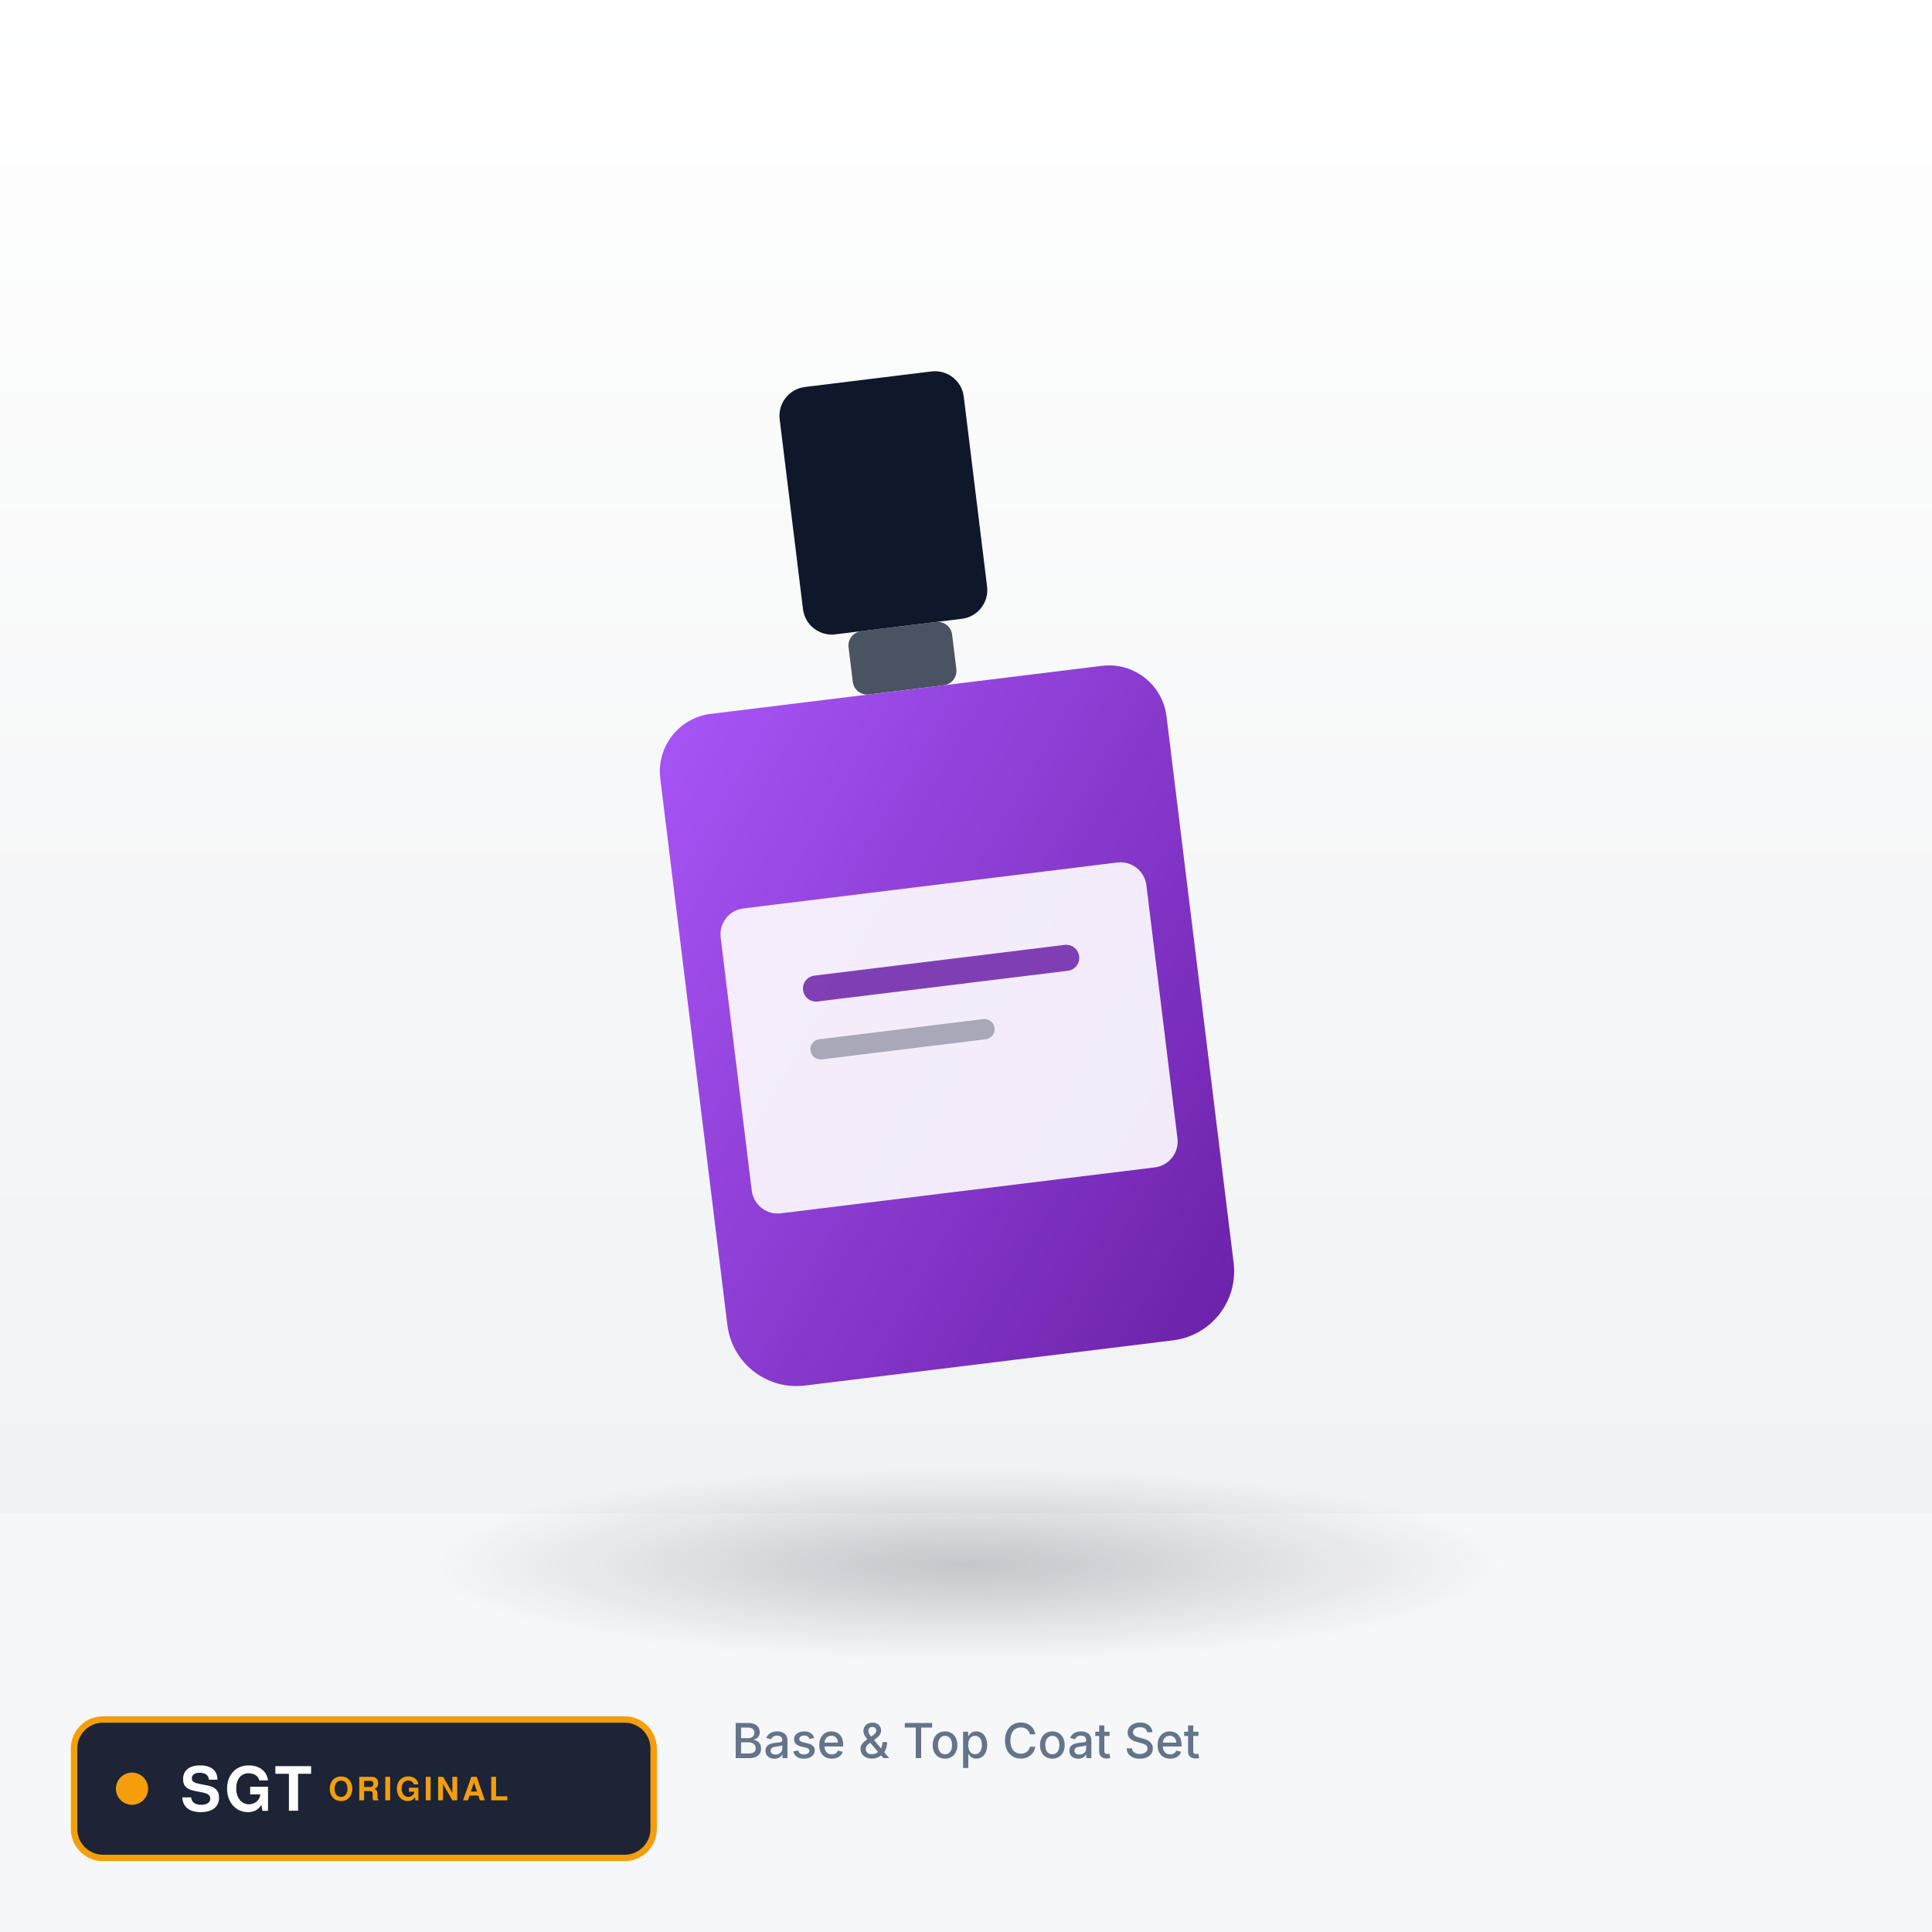
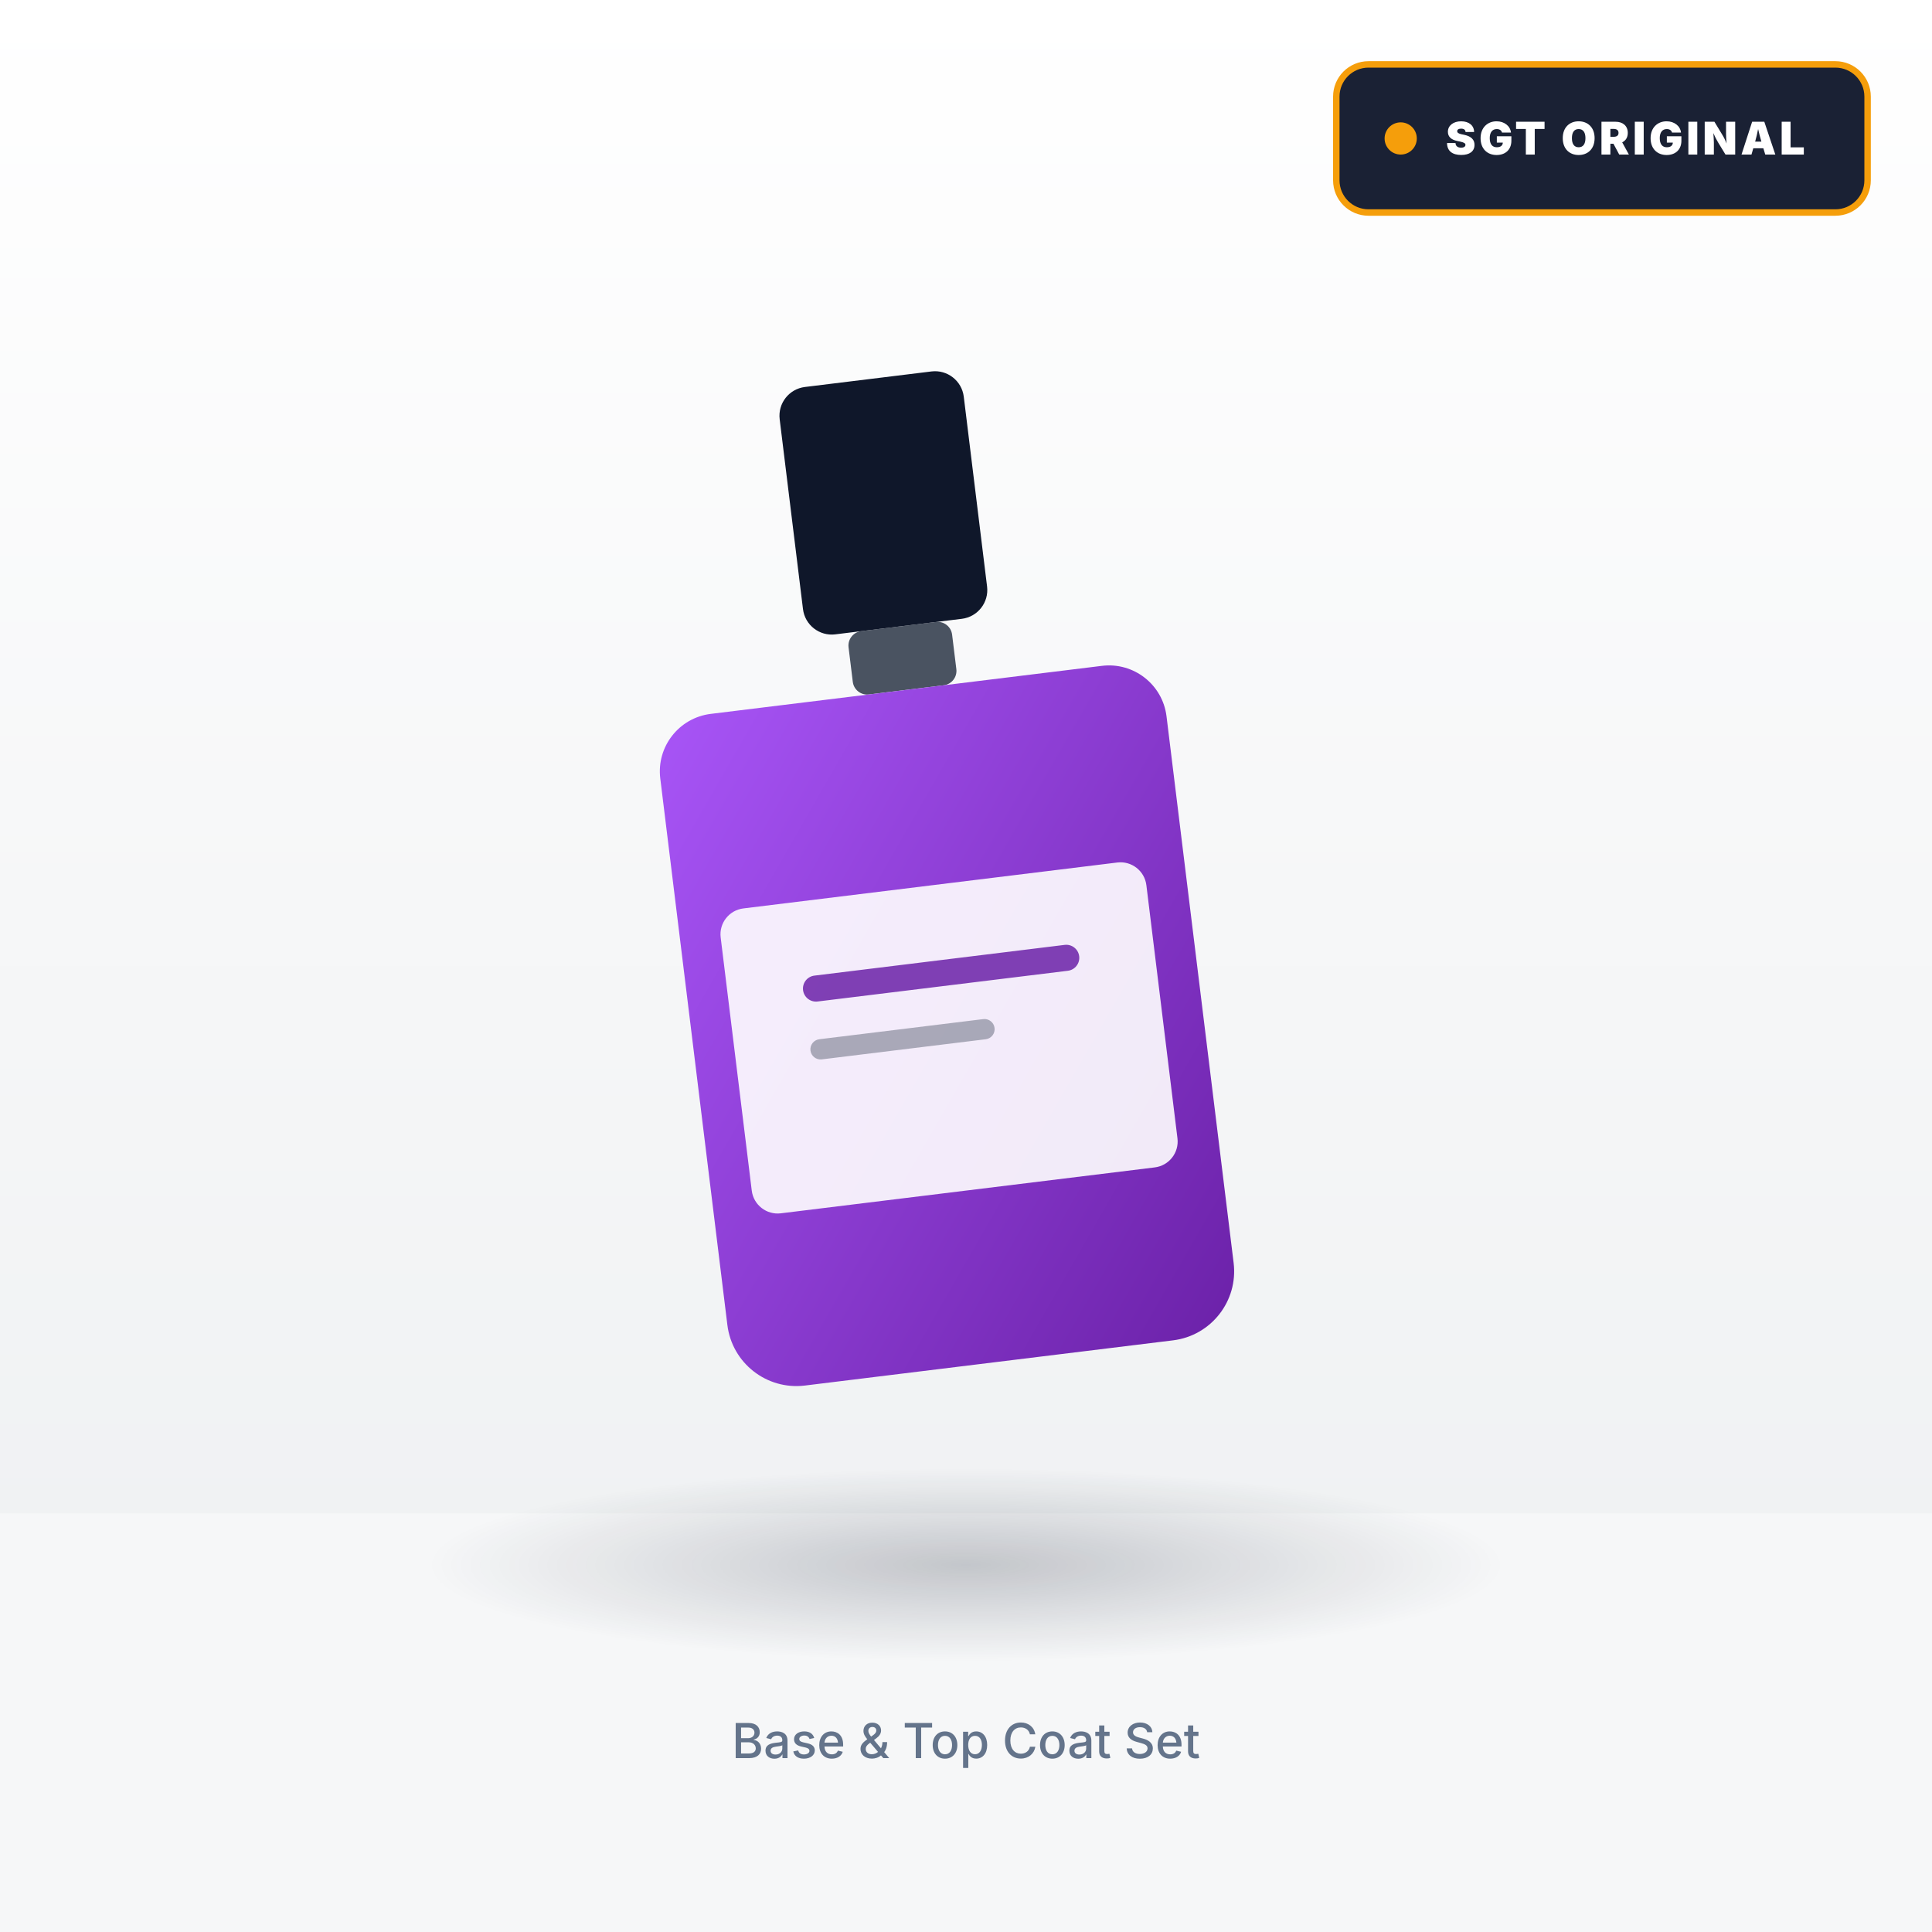
<svg xmlns="http://www.w3.org/2000/svg" viewBox="0 0 600 600" width="600" height="600" role="img" aria-label="Base &amp; Top Coat Set — Nail Products">
  <defs>
    <linearGradient id="bg" x1="0" y1="0" x2="0" y2="1">
      <stop offset="0%" stop-color="#ffffff" />
      <stop offset="100%" stop-color="#eceef0" />
    </linearGradient>
    <linearGradient id="body" x1="0" y1="0" x2="1" y2="1">
      <stop offset="0%" stop-color="#a855f7" />
      <stop offset="100%" stop-color="#6b21a8" />
    </linearGradient>
    <linearGradient id="stroke" x1="0" y1="0" x2="1" y2="1">
      <stop offset="0%" stop-color="#a855f7" />
      <stop offset="100%" stop-color="#6b21a8" />
    </linearGradient>
    <radialGradient id="shadow" cx="50%" cy="50%">
      <stop offset="0%" stop-color="#0f172a" stop-opacity="0.22" />
      <stop offset="100%" stop-color="#0f172a" stop-opacity="0" />
    </radialGradient>
  </defs>
  <rect width="600" height="600" fill="url(#bg)" />
  <rect y="470" width="600" height="130" fill="#f6f7f8" />
  <ellipse cx="300" cy="486" rx="168" ry="30" fill="url(#shadow)" />
  <g transform="translate(292 300) rotate(-7) scale(0.9) translate(-300 -300)">
    <rect x="268" y="96" width="64" height="86" rx="10" fill="#0f172a" />
    <rect x="282" y="182" width="36" height="22" rx="5" fill="#1e293b" opacity="0.8" />
    <path d="M232 204h136a20 20 0 0 1 20 20v190a24 24 0 0 1-24 24H236a24 24 0 0 1-24-24V224a20 20 0 0 1 20-20z" fill="url(#body)" />
    <rect x="226" y="272" width="148" height="106" rx="9" fill="#ffffff" opacity="0.9" />
    <rect x="252" y="298" width="96" height="9" rx="4.5" fill="#6b21a8" opacity="0.85" />
    <rect x="252" y="320" width="64" height="7" rx="3.5" fill="#1e293b" opacity="0.35" />
  </g>
  <text x="300" y="546" font-family="ui-sans-serif,system-ui,-apple-system,sans-serif" font-size="15" font-weight="500" fill="#64748b" text-anchor="middle">Base &amp; Top Coat Set</text>
-   <g id="sgt-brand-tag">
-     <rect x="23" y="534" width="180" height="43" rx="9" fill="#0f172a" fill-opacity="0.94" stroke="#f59e0b" stroke-width="2" />
-     <circle cx="41" cy="555.5" r="5" fill="#f59e0b" />
-     <text x="56" y="562.34" fill="#ffffff" font-family="Helvetica Neue, Helvetica, Arial, sans-serif" font-weight="700" font-size="19" letter-spacing="1.14">SGT</text>
-     <text x="102" y="559.1" fill="#f59e0b" font-family="Helvetica Neue, Helvetica, Arial, sans-serif" font-weight="600" font-size="10" letter-spacing="1.00">ORIGINAL</text>
+   <g id="sgt-brand-tag" transform="translate(415, 20)">
+     <rect x="0" y="0" width="165" height="46" rx="10" fill="#0f172a" fill-opacity="0.95" stroke="#f59e0b" stroke-width="2" />
+     <circle cx="20" cy="23" r="5" fill="#f59e0b" />
+     <text x="34" y="28" font-family="system-ui, -apple-system, sans-serif" font-weight="900" font-size="14" fill="#ffffff" letter-spacing="1">SGT ORIGINAL</text>
  </g>
</svg>
